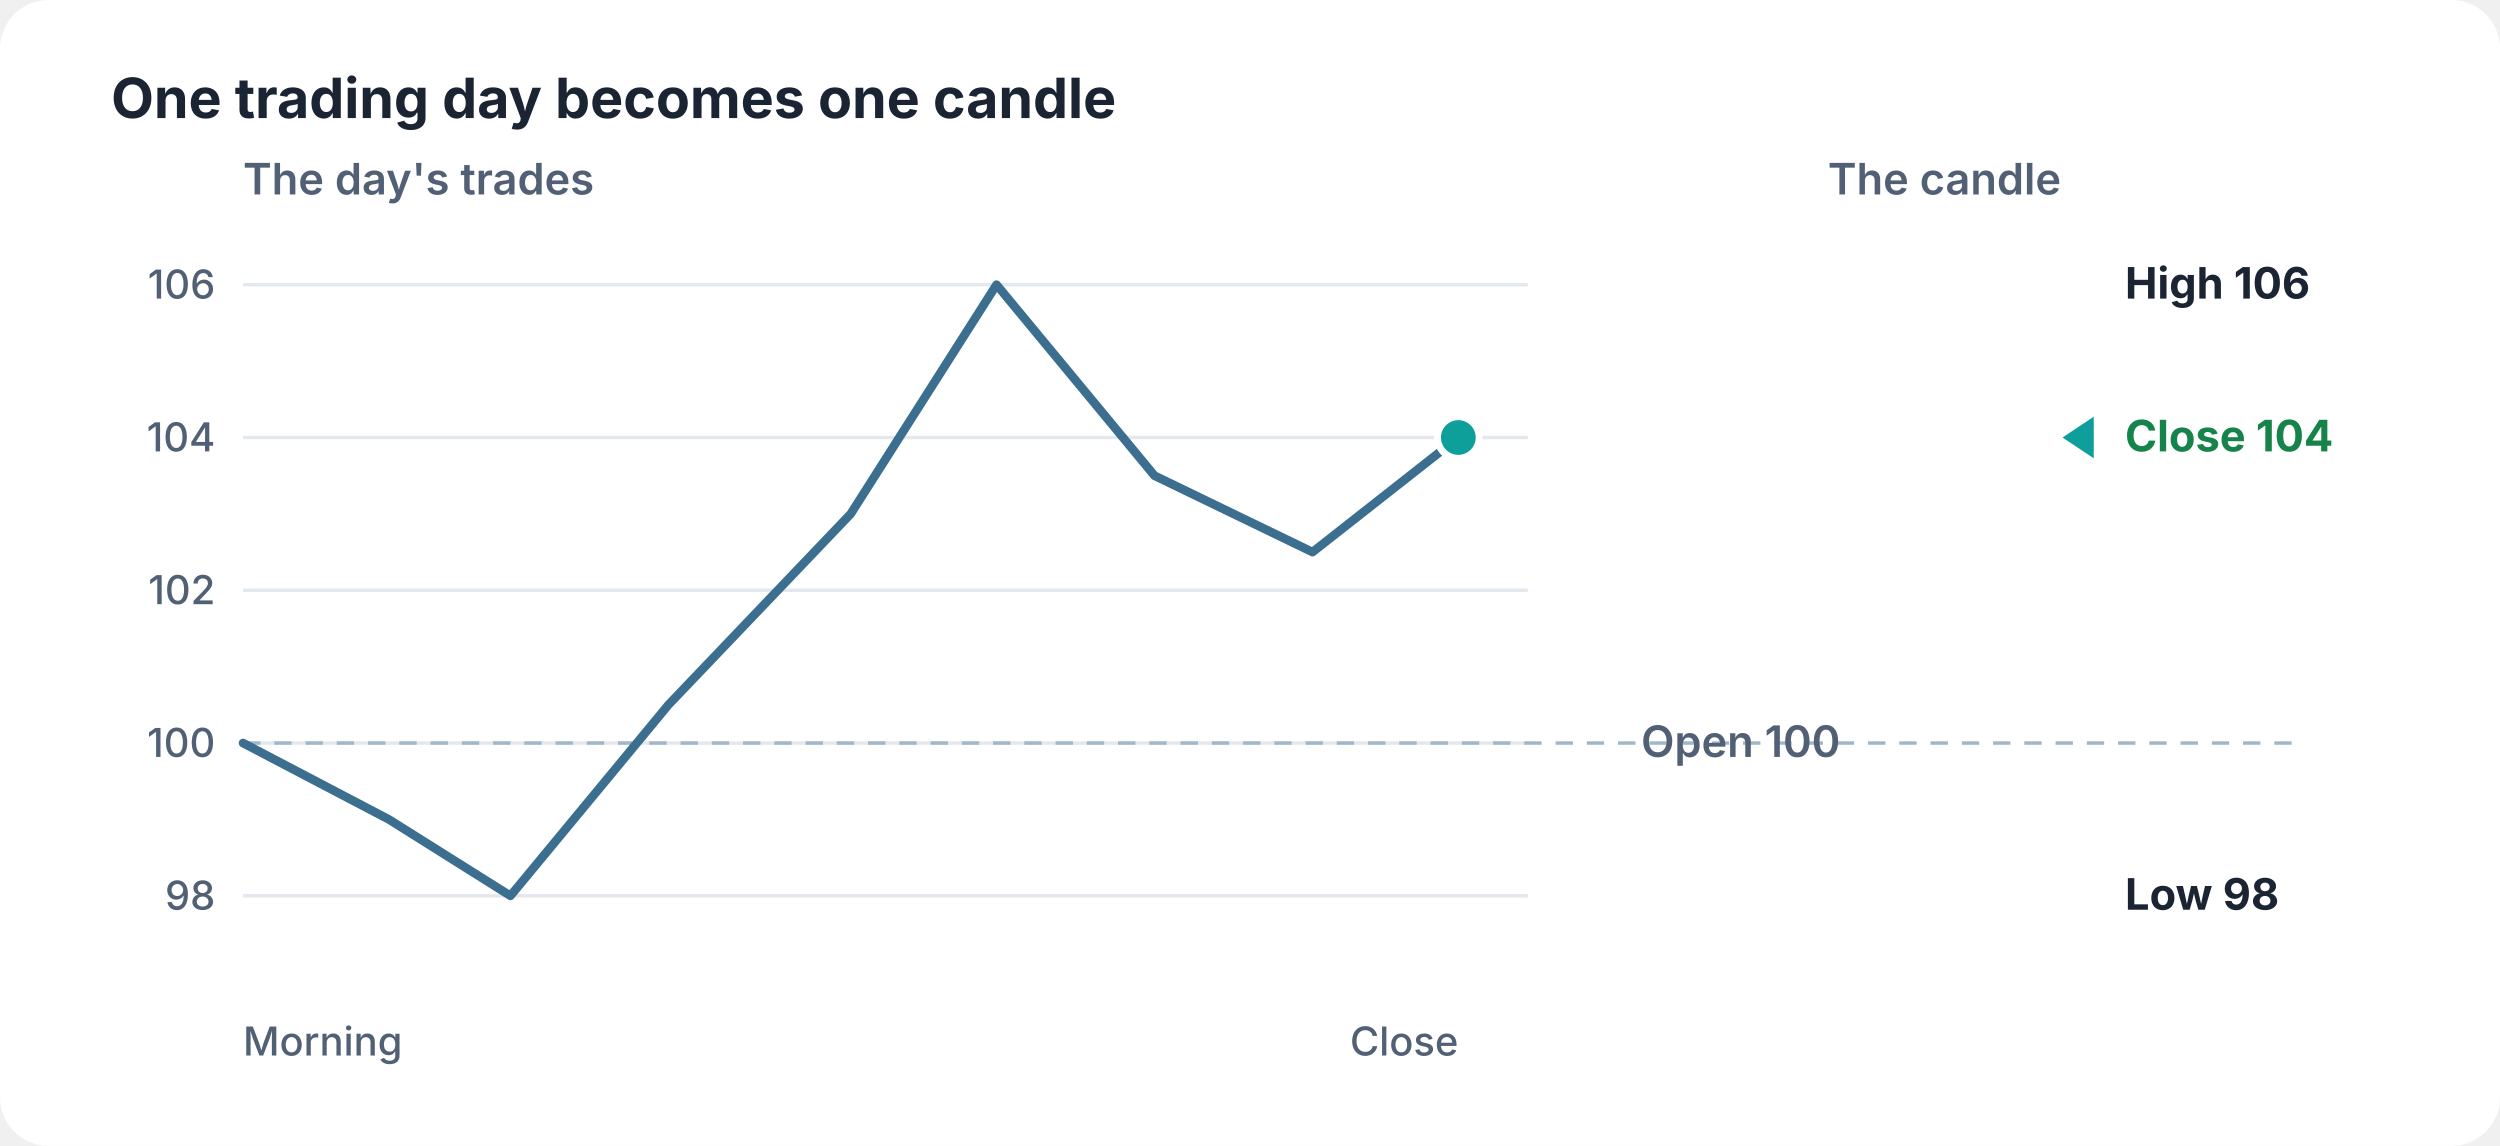
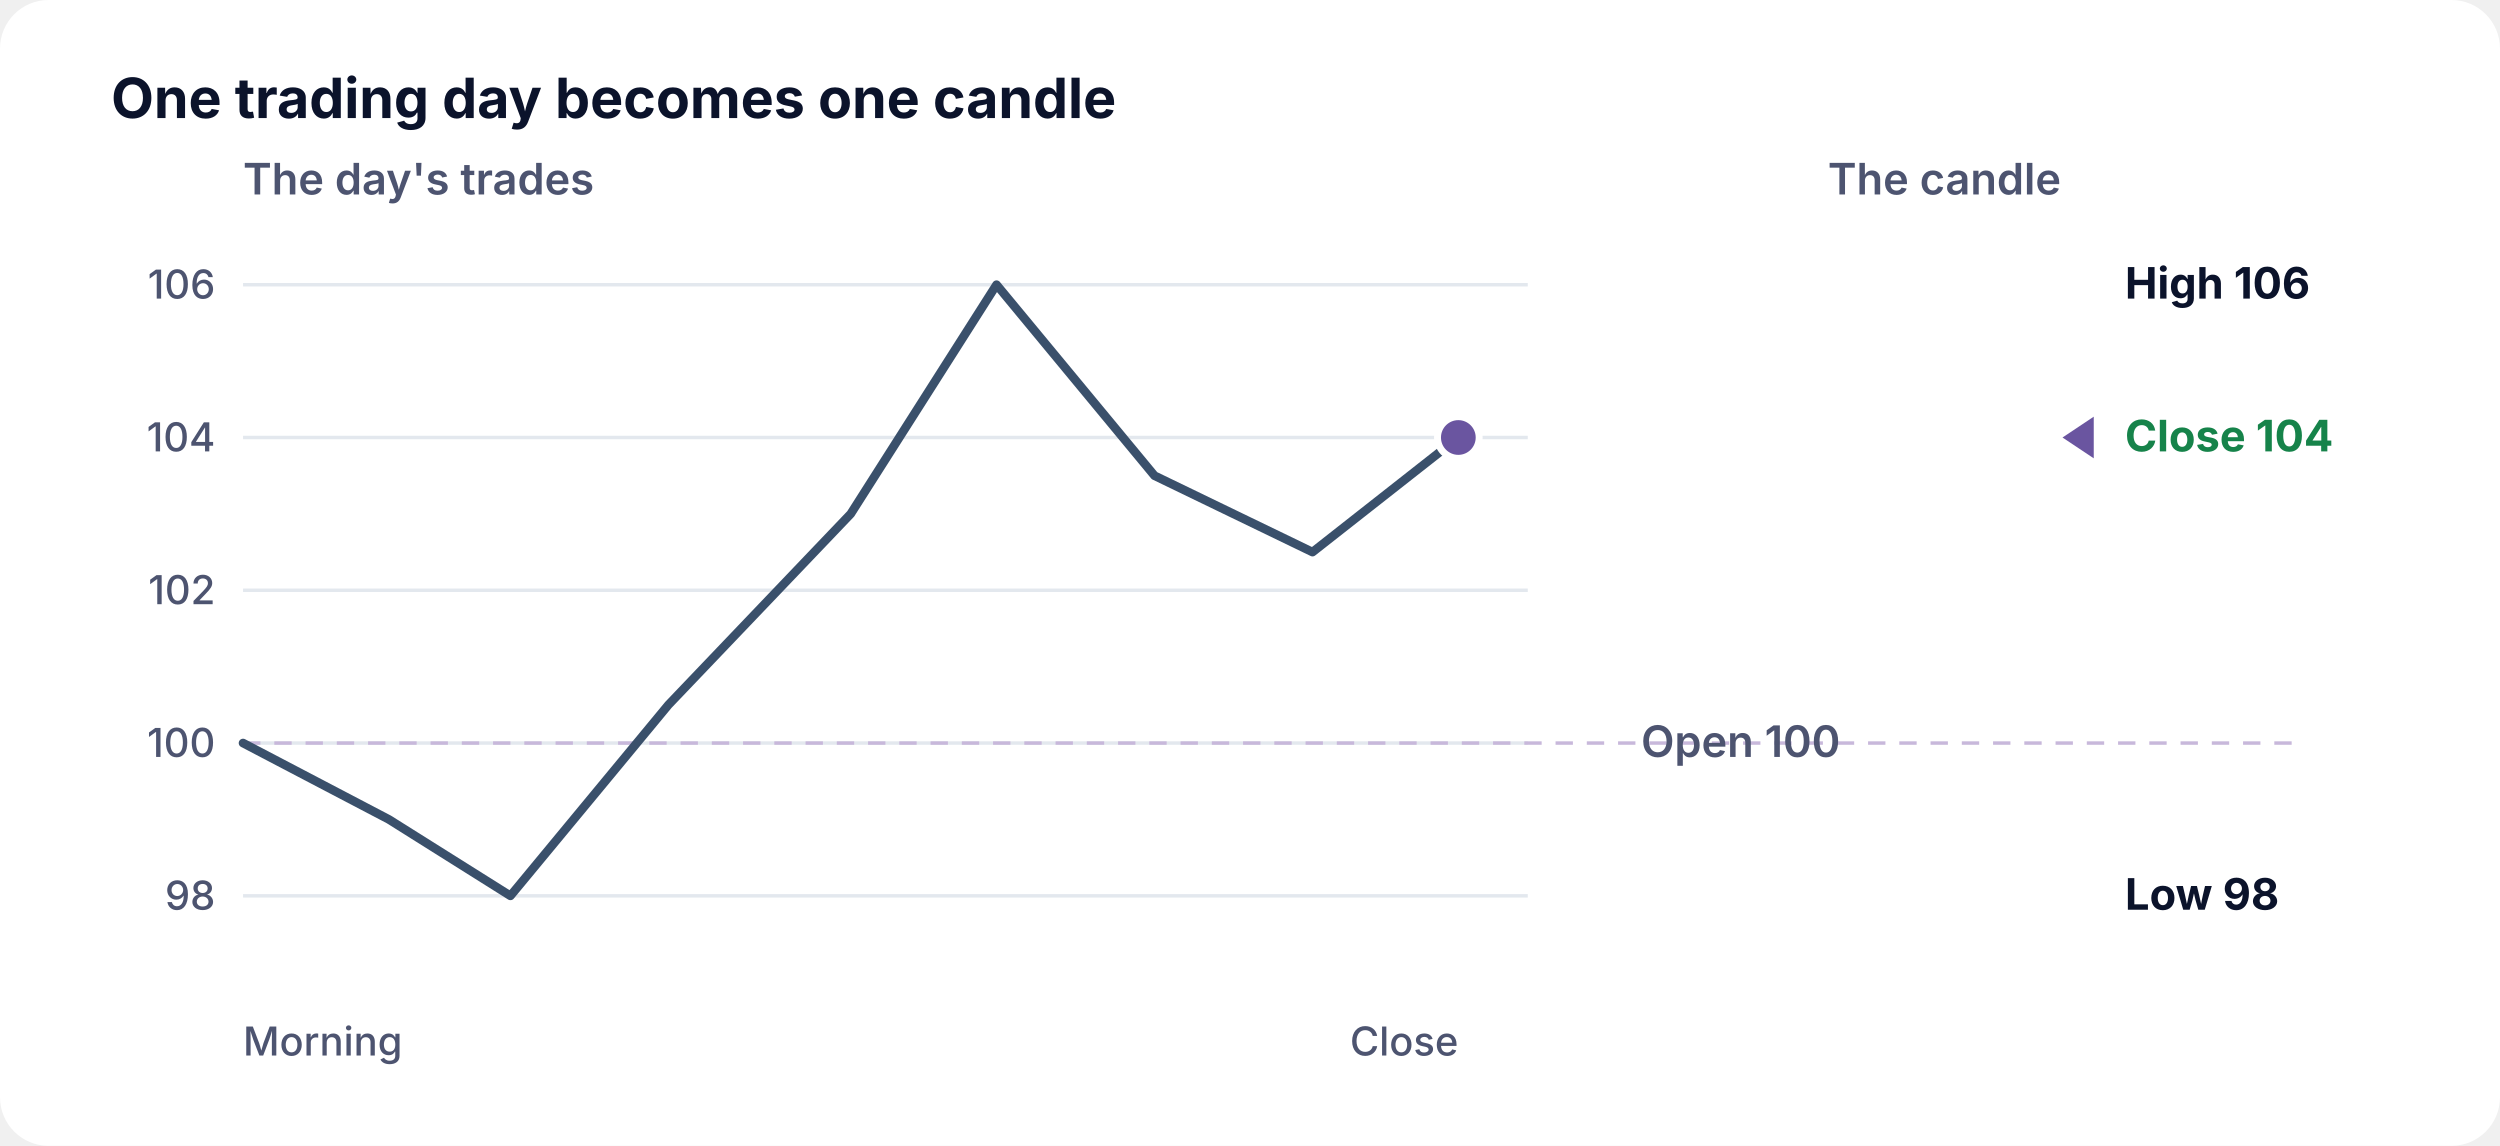
<svg xmlns="http://www.w3.org/2000/svg" viewBox="0 0 720 330" role="img" aria-label="Animation: a day's prices move from 100 down to a low of 98, up to a high of 106 and close at 104, and the candle grows with them: a rising body from 100 to 104 with wicks to 106 and 98" font-family="Inter, system-ui, -apple-system, 'Segoe UI', sans-serif" class="anim-svg anim-candle-forming">
  <style>.cf-box{transform-box:fill-box;transform-origin:50% 0}.cf-body{transform:scaleY(-88);fill:#16834a}.cf-wu{transform:scaleY(-132)}.cf-wl{transform:scaleY(44)}.cf-dot{transform:translate(420px,126px)}.cf-mark{transform:translateY(126px)}.cf-line{stroke-dasharray:489.73;stroke-dashoffset:0}@keyframes cf-body{0%{transform:scaleY(0);fill:#16834a}7.75%{transform:scaleY(22);fill:#c8352f}14.5%{transform:scaleY(44);fill:#c8352f}23.83%{transform:scaleY(0);fill:#c8352f}23.88%{transform:scaleY(0);fill:#16834a}26.16%{transform:scaleY(-11);fill:#16834a}38.58%{transform:scaleY(-66);fill:#16834a}51.36%{transform:scaleY(-132);fill:#16834a}63.02%{transform:scaleY(-77);fill:#16834a}71.27%{transform:scaleY(-55);fill:#16834a}80%{transform:scaleY(-88);fill:#16834a}100%{transform:scaleY(-88);fill:#16834a}}@keyframes cf-wu{0%{transform:scaleY(0)}7.75%{transform:scaleY(0)}14.5%{transform:scaleY(0)}23.83%{transform:scaleY(0)}26.16%{transform:scaleY(-11)}38.58%{transform:scaleY(-66)}51.36%{transform:scaleY(-132)}63.02%{transform:scaleY(-132)}71.27%{transform:scaleY(-132)}80%{transform:scaleY(-132)}100%{transform:scaleY(-132)}}@keyframes cf-wl{0%{transform:scaleY(0)}7.75%{transform:scaleY(22)}14.5%{transform:scaleY(44)}23.83%{transform:scaleY(44)}26.16%{transform:scaleY(44)}38.58%{transform:scaleY(44)}51.36%{transform:scaleY(44)}63.02%{transform:scaleY(44)}71.27%{transform:scaleY(44)}80%{transform:scaleY(44)}100%{transform:scaleY(44)}}@keyframes cf-dot{0%{transform:translate(70px,214px)}7.75%{transform:translate(112px,236px)}14.5%{transform:translate(147px,258px)}23.83%{transform:translate(183.4px,214px)}26.16%{transform:translate(192.5px,203px)}38.58%{transform:translate(245px,148px)}51.36%{transform:translate(287px,82px)}63.02%{transform:translate(332.5px,137px)}71.27%{transform:translate(378px,159px)}80%{transform:translate(420px,126px)}100%{transform:translate(420px,126px)}}@keyframes cf-mark{0%{transform:translateY(214px)}7.75%{transform:translateY(236px)}14.5%{transform:translateY(258px)}23.83%{transform:translateY(214px)}26.16%{transform:translateY(203px)}38.58%{transform:translateY(148px)}51.36%{transform:translateY(82px)}63.02%{transform:translateY(137px)}71.27%{transform:translateY(159px)}80%{transform:translateY(126px)}100%{transform:translateY(126px)}}@keyframes cf-line{0%{stroke-dashoffset:489.73}80%,100%{stroke-dashoffset:0}}@keyframes cf-lo{0%,14.4%{opacity:0}17.5%,100%{opacity:1}}@keyframes cf-hi{0%,51.26%{opacity:0}54.36%,100%{opacity:1}}@keyframes cf-cl{0%,79.9%{opacity:0}83%,100%{opacity:1}}.anim-armed .cf-body{animation:cf-body 9s linear both}.anim-armed .cf-wu{animation:cf-wu 9s linear both}.anim-armed .cf-wl{animation:cf-wl 9s linear both}.anim-armed .cf-dot{animation:cf-dot 9s linear both}.anim-armed .cf-mark{animation:cf-mark 9s linear both}.anim-armed .cf-line{animation:cf-line 9s linear both}.anim-armed .cf-lo{animation:cf-lo 9s linear both}.anim-armed .cf-hi{animation:cf-hi 9s linear both}.anim-armed .cf-cl{animation:cf-cl 9s linear both}</style>
  <rect width="720" height="330" rx="14" fill="#ffffff" />
-   <text x="32" y="34" font-size="16" font-weight="700" fill="#1a2433" text-anchor="start">One trading day becomes one candle</text>
-   <text x="70" y="56" font-size="12.5" font-weight="600" fill="#516075" text-anchor="start">The day's trades</text>
-   <text x="560" y="56" font-size="12.5" font-weight="600" fill="#516075" text-anchor="middle">The candle</text>
+   <text x="32" y="34" font-size="16" font-weight="700" fill="#0B132B" text-anchor="start">One trading day becomes one candle</text>
+   <text x="70" y="56" font-size="12.5" font-weight="600" fill="#4D5470" text-anchor="start">The day's trades</text>
+   <text x="560" y="56" font-size="12.5" font-weight="600" fill="#4D5470" text-anchor="middle">The candle</text>
  <line x1="70" x2="440" y1="258" y2="258" stroke="#e3e8ee" />
-   <text x="62" y="262" font-size="11.5" font-weight="500" fill="#516075" text-anchor="end">98</text>
+   <text x="62" y="262" font-size="11.5" font-weight="500" fill="#4D5470" text-anchor="end">98</text>
  <line x1="70" x2="440" y1="214" y2="214" stroke="#e3e8ee" />
-   <text x="62" y="218" font-size="11.5" font-weight="500" fill="#516075" text-anchor="end">100</text>
+   <text x="62" y="218" font-size="11.5" font-weight="500" fill="#4D5470" text-anchor="end">100</text>
  <line x1="70" x2="440" y1="170" y2="170" stroke="#e3e8ee" />
-   <text x="62" y="174" font-size="11.5" font-weight="500" fill="#516075" text-anchor="end">102</text>
+   <text x="62" y="174" font-size="11.5" font-weight="500" fill="#4D5470" text-anchor="end">102</text>
  <line x1="70" x2="440" y1="126" y2="126" stroke="#e3e8ee" />
-   <text x="62" y="130" font-size="11.5" font-weight="500" fill="#516075" text-anchor="end">104</text>
+   <text x="62" y="130" font-size="11.5" font-weight="500" fill="#4D5470" text-anchor="end">104</text>
  <line x1="70" x2="440" y1="82" y2="82" stroke="#e3e8ee" />
-   <text x="62" y="86" font-size="11.5" font-weight="500" fill="#516075" text-anchor="end">106</text>
-   <line x1="70" x2="660" y1="214" y2="214" stroke="#9FB7C9" stroke-dasharray="5 4" />
-   <text x="70" y="304" font-size="11.5" font-weight="500" fill="#516075" text-anchor="start">Morning</text>
-   <text x="420" y="304" font-size="11.5" font-weight="500" fill="#516075" text-anchor="end">Close</text>
-   <polyline class="cf-line" points="70,214 112,236 147,258 183.4,214 192.5,203 245,148 287,82 332.5,137 378,159 420,126" fill="none" stroke="#3B6E8F" stroke-width="2.5" stroke-linejoin="round" stroke-linecap="round" />
-   <circle class="cf-dot" cx="0" cy="0" r="6" fill="#0E9F9A" stroke="#ffffff" stroke-width="2" />
-   <rect class="cf-box cf-wu" x="558" y="214" width="4" height="1" fill="#1a2433" />
-   <rect class="cf-box cf-wl" x="558" y="214" width="4" height="1" fill="#1a2433" />
+   <text x="62" y="86" font-size="11.5" font-weight="500" fill="#4D5470" text-anchor="end">106</text>
+   <line x1="70" x2="660" y1="214" y2="214" stroke="#C8B8DB" stroke-dasharray="5 4" />
+   <text x="70" y="304" font-size="11.5" font-weight="500" fill="#4D5470" text-anchor="start">Morning</text>
+   <text x="420" y="304" font-size="11.5" font-weight="500" fill="#4D5470" text-anchor="end">Close</text>
+   <polyline class="cf-line" points="70,214 112,236 147,258 183.4,214 192.5,203 245,148 287,82 332.5,137 378,159 420,126" fill="none" stroke="#3A506B" stroke-width="2.5" stroke-linejoin="round" stroke-linecap="round" />
+   <circle class="cf-dot" cx="0" cy="0" r="6" fill="#6A55A0" stroke="#ffffff" stroke-width="2" />
+   <rect class="cf-box cf-wu" x="558" y="214" width="4" height="1" fill="#0B132B" />
+   <rect class="cf-box cf-wl" x="558" y="214" width="4" height="1" fill="#0B132B" />
  <rect class="cf-box cf-body" x="536" y="214" width="48" height="1" />
-   <path class="cf-mark" d="M594 0l9-6v12z" fill="#0E9F9A" />
-   <text x="530" y="218" font-size="12.5" font-weight="600" fill="#516075" text-anchor="end">Open 100</text>
-   <text x="612" y="86" font-size="12.5" font-weight="700" fill="#1a2433" text-anchor="start" class="cf-hi">High 106</text>
-   <text x="612" y="262" font-size="12.5" font-weight="700" fill="#1a2433" text-anchor="start" class="cf-lo">Low 98</text>
+   <path class="cf-mark" d="M594 0l9-6v12z" fill="#6A55A0" />
+   <text x="530" y="218" font-size="12.5" font-weight="600" fill="#4D5470" text-anchor="end">Open 100</text>
+   <text x="612" y="86" font-size="12.5" font-weight="700" fill="#0B132B" text-anchor="start" class="cf-hi">High 106</text>
+   <text x="612" y="262" font-size="12.5" font-weight="700" fill="#0B132B" text-anchor="start" class="cf-lo">Low 98</text>
  <text x="612" y="130" font-size="12.5" font-weight="700" fill="#16834a" text-anchor="start" class="cf-cl">Close 104</text>
</svg>
